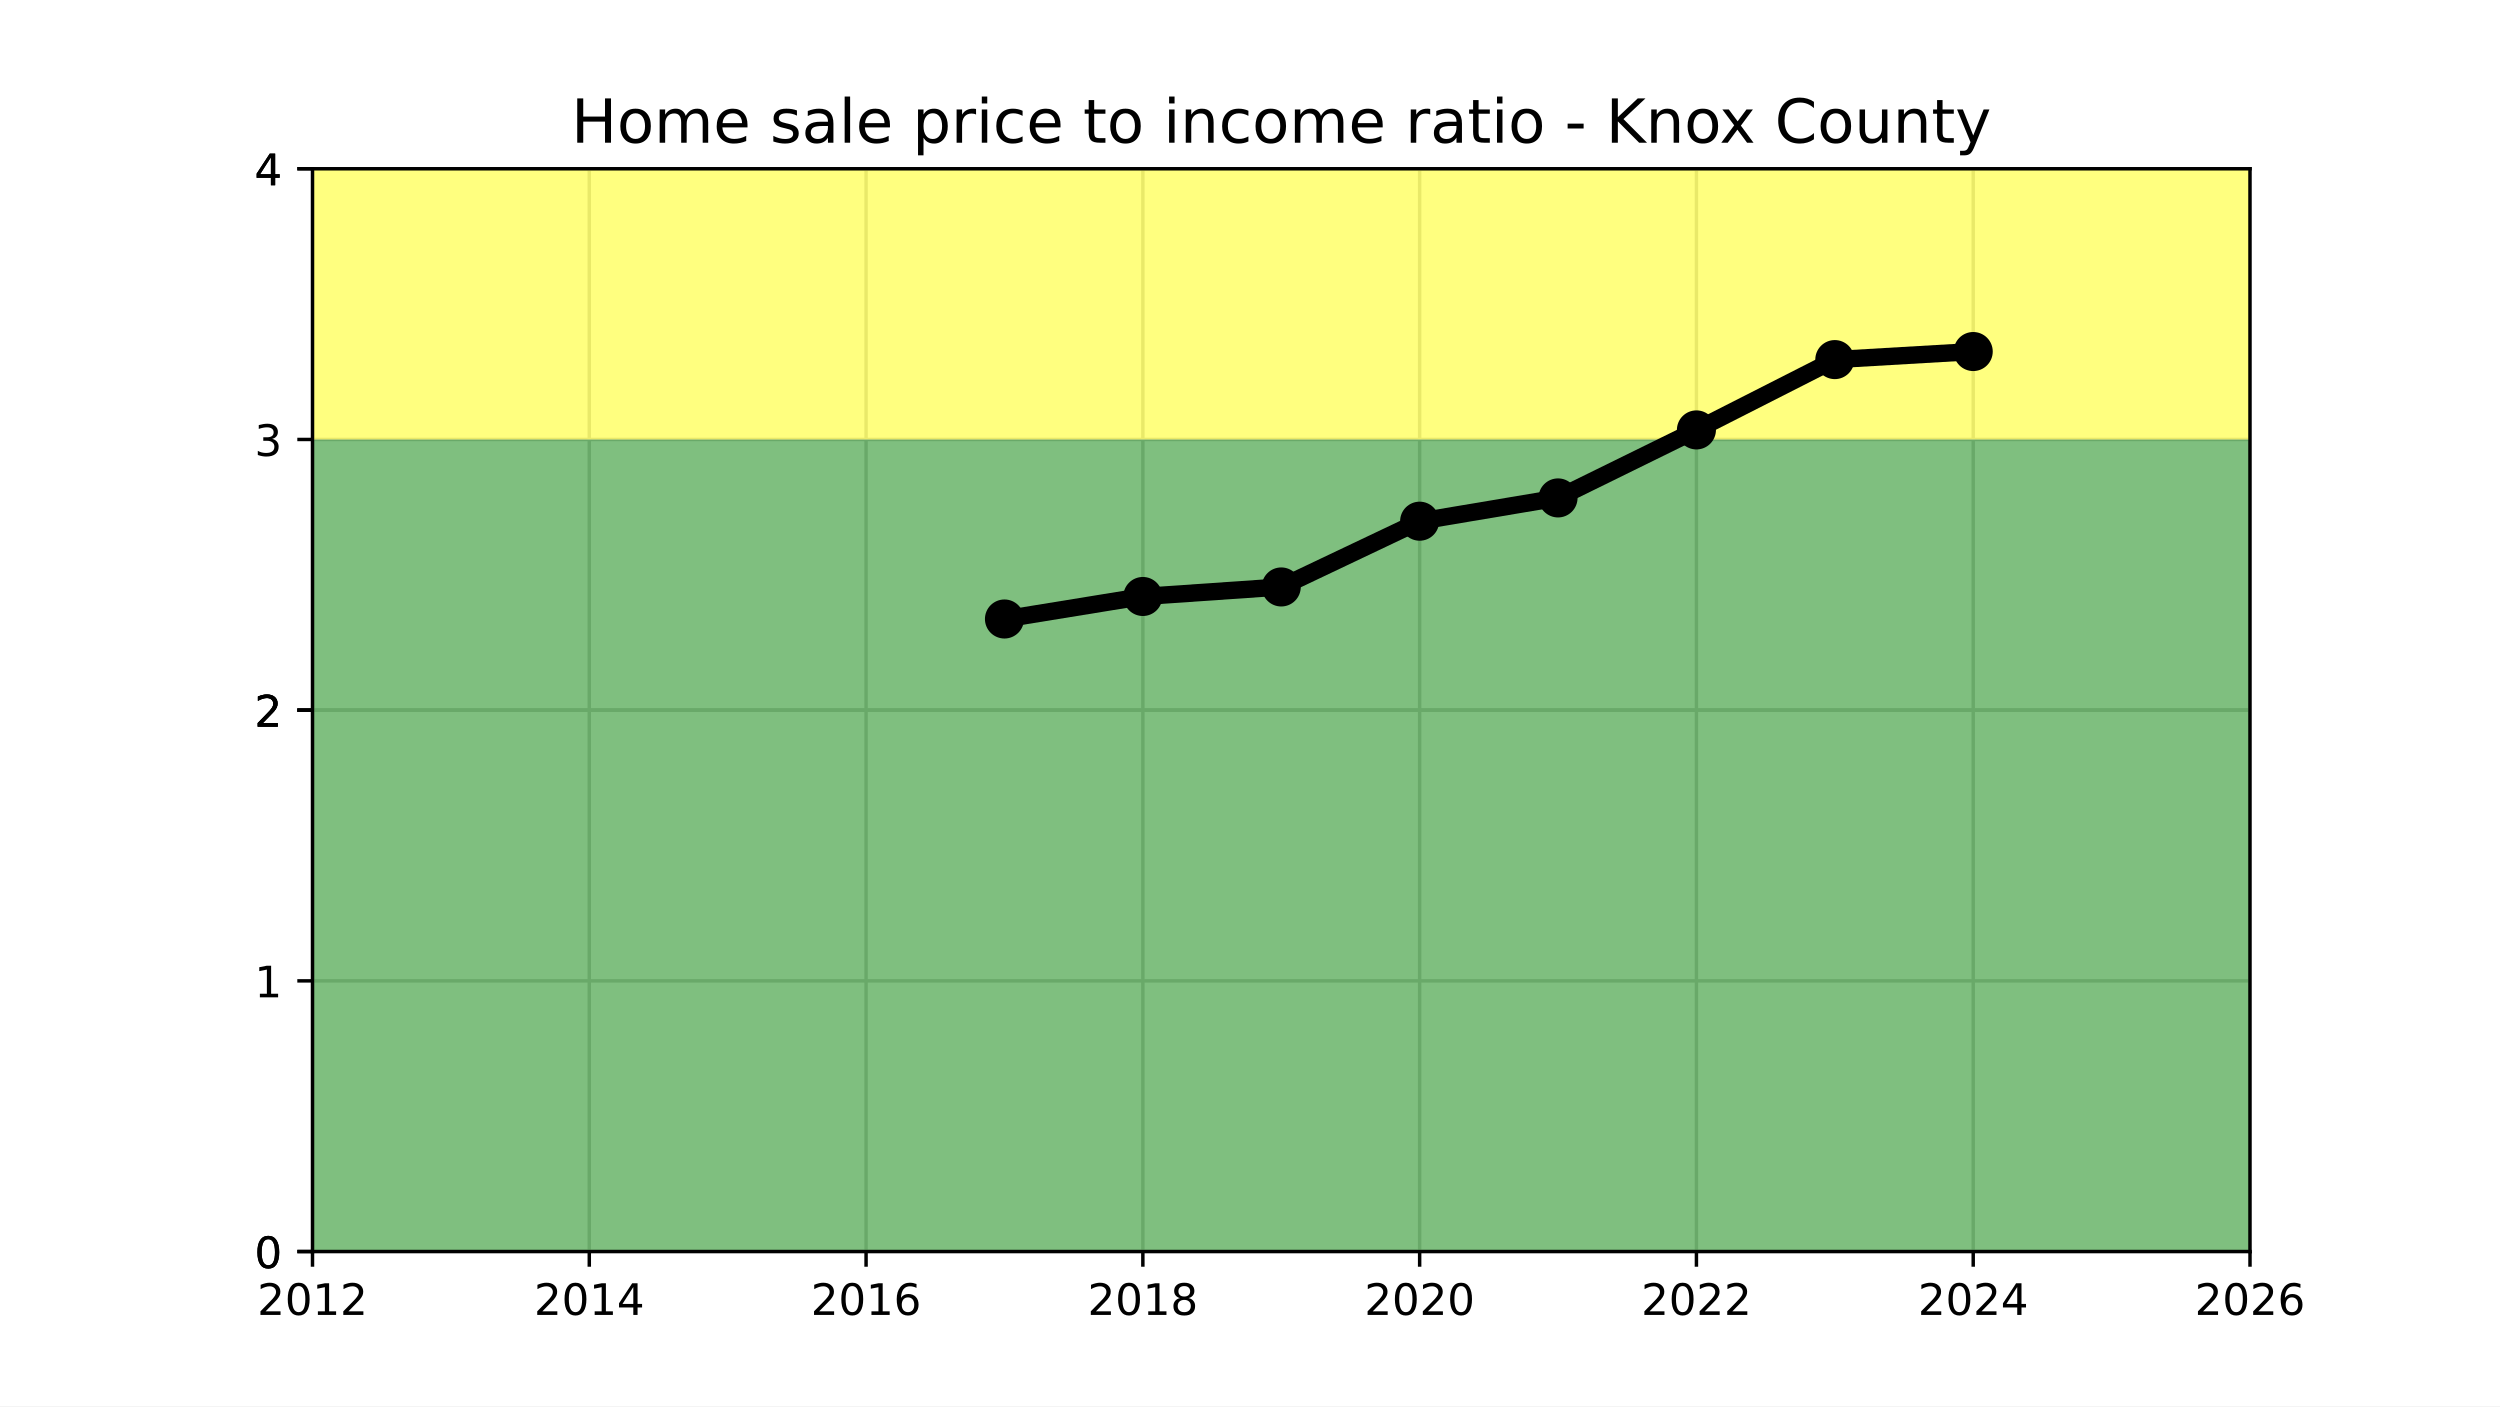
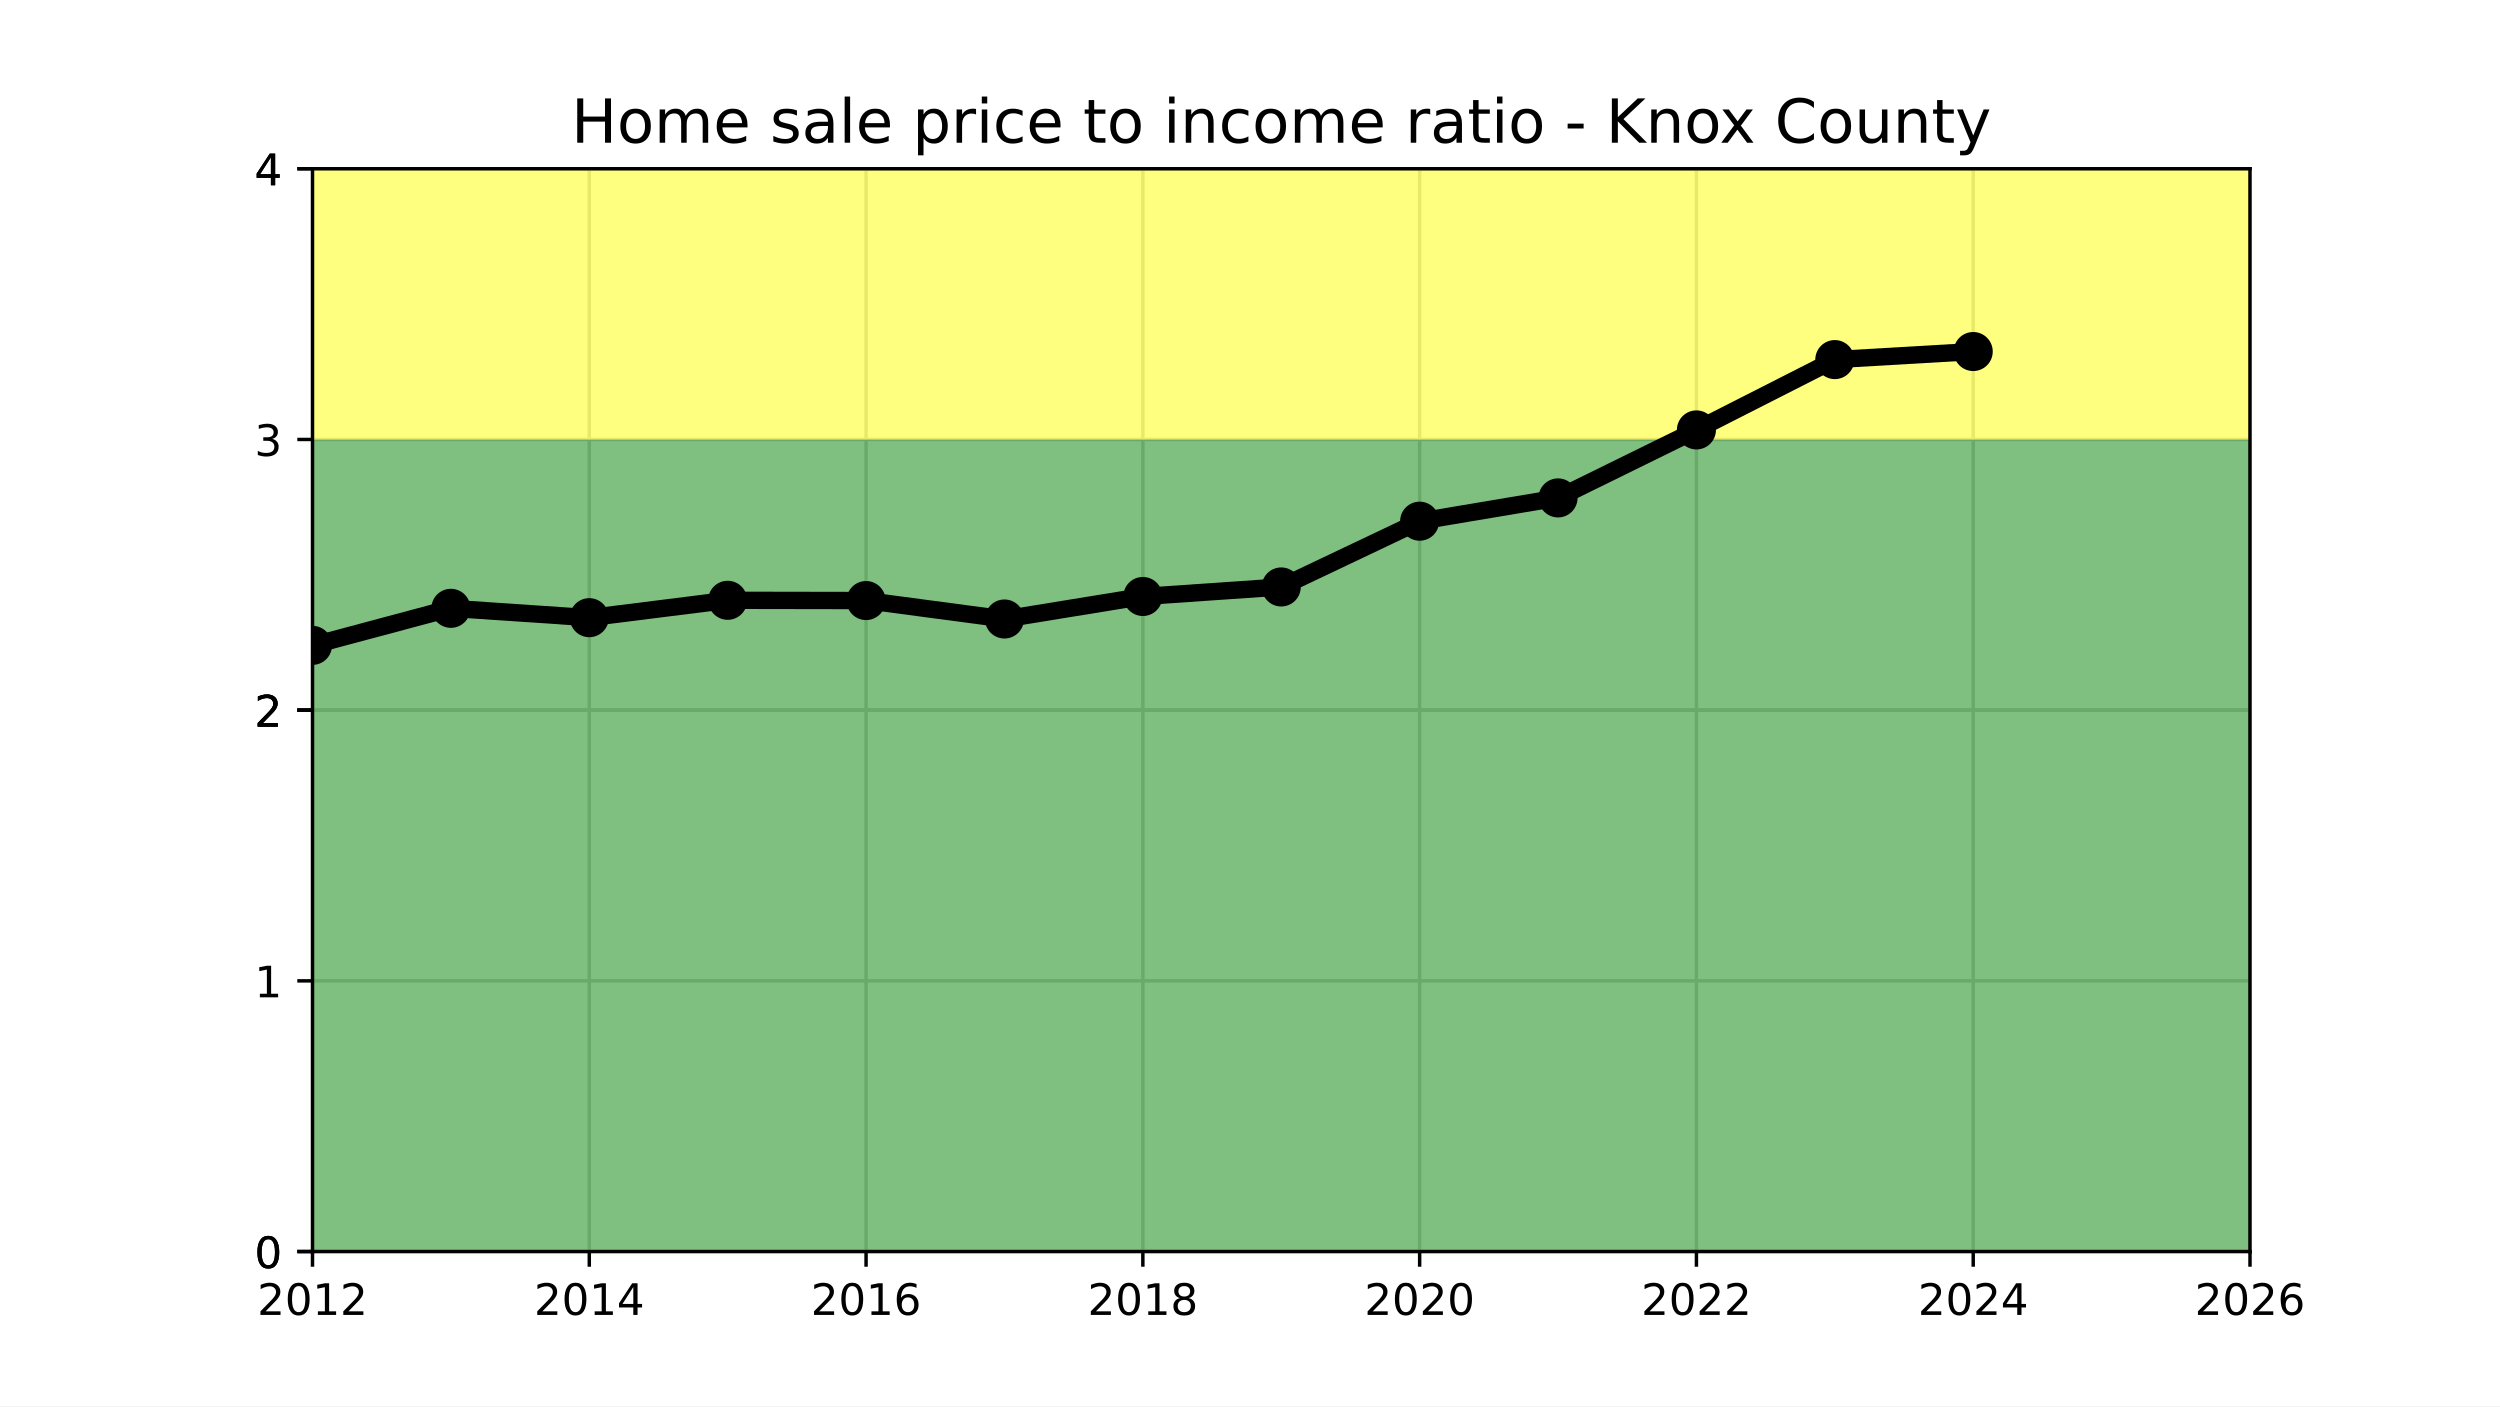
<svg xmlns="http://www.w3.org/2000/svg" xmlns:xlink="http://www.w3.org/1999/xlink" width="576pt" height="324pt" viewBox="0 0 576 324" version="1.1">
  <defs>
    <style type="text/css">*{stroke-linejoin: round; stroke-linecap: butt}</style>
  </defs>
  <g id="figure_1">
    <g id="patch_1">
      <path d="M 0 324  L 576 324  L 576 0  L 0 0  z " style="fill: #ffffff" />
    </g>
    <g id="axes_1">
      <g id="patch_2">
        <path d="M 72 288.36  L 518.4 288.36  L 518.4 38.88  L 72 38.88  z " style="fill: #ffffff" />
      </g>
      <g id="matplotlib.axis_1">
        <g id="xtick_1">
          <g id="line2d_1">
-             <path d="M 72 288.36  L 72 38.88  " clip-path="url(#p11f1d5243b)" style="fill: none; stroke: #d3d3d3; stroke-width: 0.8; stroke-linecap: square" />
+             <path d="M 72 288.36  L 72 38.88  " clip-path="url(#pc5b2c38dc4)" style="fill: none; stroke: #d3d3d3; stroke-width: 0.8; stroke-linecap: square" />
          </g>
          <g id="line2d_2">
            <defs>
-               <path id="mbac9c1d4fb" d="M 0 0  L 0 3.5  " style="stroke: #000000; stroke-width: 0.8" />
+               <path id="mcb579ea9e9" d="M 0 0  L 0 3.5  " style="stroke: #000000; stroke-width: 0.8" />
            </defs>
            <g>
-               <use xlink:href="#mbac9c1d4fb" x="72" y="288.36" style="stroke: #000000; stroke-width: 0.8" />
+               <use xlink:href="#mcb579ea9e9" x="72" y="288.36" style="stroke: #000000; stroke-width: 0.8" />
            </g>
          </g>
          <g id="text_1">
            <g transform="translate(59.275 302.9584) scale(0.1 -0.1)">
              <defs>
                <path id="DejaVuSans-32" d="M 1228 531  L 3431 531  L 3431 0  L 469 0  L 469 531  Q 828 903 1448 1529  Q 2069 2156 2228 2338  Q 2531 2678 2651 2914  Q 2772 3150 2772 3378  Q 2772 3750 2511 3984  Q 2250 4219 1831 4219  Q 1534 4219 1204 4116  Q 875 4013 500 3803  L 500 4441  Q 881 4594 1212 4672  Q 1544 4750 1819 4750  Q 2544 4750 2975 4387  Q 3406 4025 3406 3419  Q 3406 3131 3298 2873  Q 3191 2616 2906 2266  Q 2828 2175 2409 1742  Q 1991 1309 1228 531  z " transform="scale(0.015625)" />
                <path id="DejaVuSans-30" d="M 2034 4250  Q 1547 4250 1301 3770  Q 1056 3291 1056 2328  Q 1056 1369 1301 889  Q 1547 409 2034 409  Q 2525 409 2770 889  Q 3016 1369 3016 2328  Q 3016 3291 2770 3770  Q 2525 4250 2034 4250  z M 2034 4750  Q 2819 4750 3233 4129  Q 3647 3509 3647 2328  Q 3647 1150 3233 529  Q 2819 -91 2034 -91  Q 1250 -91 836 529  Q 422 1150 422 2328  Q 422 3509 836 4129  Q 1250 4750 2034 4750  z " transform="scale(0.015625)" />
                <path id="DejaVuSans-31" d="M 794 531  L 1825 531  L 1825 4091  L 703 3866  L 703 4441  L 1819 4666  L 2450 4666  L 2450 531  L 3481 531  L 3481 0  L 794 0  L 794 531  z " transform="scale(0.015625)" />
              </defs>
              <use xlink:href="#DejaVuSans-32" />
              <use xlink:href="#DejaVuSans-30" transform="translate(63.62305 0)" />
              <use xlink:href="#DejaVuSans-31" transform="translate(127.2461 0)" />
              <use xlink:href="#DejaVuSans-32" transform="translate(190.8691 0)" />
            </g>
          </g>
        </g>
        <g id="xtick_2">
          <g id="line2d_3">
-             <path d="M 135.771 288.36  L 135.771 38.88  " clip-path="url(#p11f1d5243b)" style="fill: none; stroke: #d3d3d3; stroke-width: 0.8; stroke-linecap: square" />
+             <path d="M 135.771 288.36  L 135.771 38.88  " clip-path="url(#pc5b2c38dc4)" style="fill: none; stroke: #d3d3d3; stroke-width: 0.8; stroke-linecap: square" />
          </g>
          <g id="line2d_4">
            <g>
-               <use xlink:href="#mbac9c1d4fb" x="135.771" y="288.36" style="stroke: #000000; stroke-width: 0.8" />
+               <use xlink:href="#mcb579ea9e9" x="135.771" y="288.36" style="stroke: #000000; stroke-width: 0.8" />
            </g>
          </g>
          <g id="text_2">
            <g transform="translate(123.0464 302.9584) scale(0.1 -0.1)">
              <defs>
                <path id="DejaVuSans-34" d="M 2419 4116  L 825 1625  L 2419 1625  L 2419 4116  z M 2253 4666  L 3047 4666  L 3047 1625  L 3713 1625  L 3713 1100  L 3047 1100  L 3047 0  L 2419 0  L 2419 1100  L 313 1100  L 313 1709  L 2253 4666  z " transform="scale(0.015625)" />
              </defs>
              <use xlink:href="#DejaVuSans-32" />
              <use xlink:href="#DejaVuSans-30" transform="translate(63.62305 0)" />
              <use xlink:href="#DejaVuSans-31" transform="translate(127.2461 0)" />
              <use xlink:href="#DejaVuSans-34" transform="translate(190.8691 0)" />
            </g>
          </g>
        </g>
        <g id="xtick_3">
          <g id="line2d_5">
-             <path d="M 199.543 288.36  L 199.543 38.88  " clip-path="url(#p11f1d5243b)" style="fill: none; stroke: #d3d3d3; stroke-width: 0.8; stroke-linecap: square" />
+             <path d="M 199.543 288.36  L 199.543 38.88  " clip-path="url(#pc5b2c38dc4)" style="fill: none; stroke: #d3d3d3; stroke-width: 0.8; stroke-linecap: square" />
          </g>
          <g id="line2d_6">
            <g>
-               <use xlink:href="#mbac9c1d4fb" x="199.543" y="288.36" style="stroke: #000000; stroke-width: 0.8" />
+               <use xlink:href="#mcb579ea9e9" x="199.543" y="288.36" style="stroke: #000000; stroke-width: 0.8" />
            </g>
          </g>
          <g id="text_3">
            <g transform="translate(186.8179 302.9584) scale(0.1 -0.1)">
              <defs>
                <path id="DejaVuSans-36" d="M 2113 2584  Q 1688 2584 1439 2293  Q 1191 2003 1191 1497  Q 1191 994 1439 701  Q 1688 409 2113 409  Q 2538 409 2786 701  Q 3034 994 3034 1497  Q 3034 2003 2786 2293  Q 2538 2584 2113 2584  z M 3366 4563  L 3366 3988  Q 3128 4100 2886 4159  Q 2644 4219 2406 4219  Q 1781 4219 1451 3797  Q 1122 3375 1075 2522  Q 1259 2794 1537 2939  Q 1816 3084 2150 3084  Q 2853 3084 3261 2657  Q 3669 2231 3669 1497  Q 3669 778 3244 343  Q 2819 -91 2113 -91  Q 1303 -91 875 529  Q 447 1150 447 2328  Q 447 3434 972 4092  Q 1497 4750 2381 4750  Q 2619 4750 2861 4703  Q 3103 4656 3366 4563  z " transform="scale(0.015625)" />
              </defs>
              <use xlink:href="#DejaVuSans-32" />
              <use xlink:href="#DejaVuSans-30" transform="translate(63.62305 0)" />
              <use xlink:href="#DejaVuSans-31" transform="translate(127.2461 0)" />
              <use xlink:href="#DejaVuSans-36" transform="translate(190.8691 0)" />
            </g>
          </g>
        </g>
        <g id="xtick_4">
          <g id="line2d_7">
-             <path d="M 263.314 288.36  L 263.314 38.88  " clip-path="url(#p11f1d5243b)" style="fill: none; stroke: #d3d3d3; stroke-width: 0.8; stroke-linecap: square" />
+             <path d="M 263.314 288.36  L 263.314 38.88  " clip-path="url(#pc5b2c38dc4)" style="fill: none; stroke: #d3d3d3; stroke-width: 0.8; stroke-linecap: square" />
          </g>
          <g id="line2d_8">
            <g>
-               <use xlink:href="#mbac9c1d4fb" x="263.314" y="288.36" style="stroke: #000000; stroke-width: 0.8" />
+               <use xlink:href="#mcb579ea9e9" x="263.314" y="288.36" style="stroke: #000000; stroke-width: 0.8" />
            </g>
          </g>
          <g id="text_4">
            <g transform="translate(250.5893 302.9584) scale(0.1 -0.1)">
              <defs>
                <path id="DejaVuSans-38" d="M 2034 2216  Q 1584 2216 1326 1975  Q 1069 1734 1069 1313  Q 1069 891 1326 650  Q 1584 409 2034 409  Q 2484 409 2743 651  Q 3003 894 3003 1313  Q 3003 1734 2745 1975  Q 2488 2216 2034 2216  z M 1403 2484  Q 997 2584 770 2862  Q 544 3141 544 3541  Q 544 4100 942 4425  Q 1341 4750 2034 4750  Q 2731 4750 3128 4425  Q 3525 4100 3525 3541  Q 3525 3141 3298 2862  Q 3072 2584 2669 2484  Q 3125 2378 3379 2068  Q 3634 1759 3634 1313  Q 3634 634 3220 271  Q 2806 -91 2034 -91  Q 1263 -91 848 271  Q 434 634 434 1313  Q 434 1759 690 2068  Q 947 2378 1403 2484  z M 1172 3481  Q 1172 3119 1398 2916  Q 1625 2713 2034 2713  Q 2441 2713 2670 2916  Q 2900 3119 2900 3481  Q 2900 3844 2670 4047  Q 2441 4250 2034 4250  Q 1625 4250 1398 4047  Q 1172 3844 1172 3481  z " transform="scale(0.015625)" />
              </defs>
              <use xlink:href="#DejaVuSans-32" />
              <use xlink:href="#DejaVuSans-30" transform="translate(63.62305 0)" />
              <use xlink:href="#DejaVuSans-31" transform="translate(127.2461 0)" />
              <use xlink:href="#DejaVuSans-38" transform="translate(190.8691 0)" />
            </g>
          </g>
        </g>
        <g id="xtick_5">
          <g id="line2d_9">
-             <path d="M 327.086 288.36  L 327.086 38.88  " clip-path="url(#p11f1d5243b)" style="fill: none; stroke: #d3d3d3; stroke-width: 0.8; stroke-linecap: square" />
+             <path d="M 327.086 288.36  L 327.086 38.88  " clip-path="url(#pc5b2c38dc4)" style="fill: none; stroke: #d3d3d3; stroke-width: 0.8; stroke-linecap: square" />
          </g>
          <g id="line2d_10">
            <g>
-               <use xlink:href="#mbac9c1d4fb" x="327.086" y="288.36" style="stroke: #000000; stroke-width: 0.8" />
+               <use xlink:href="#mcb579ea9e9" x="327.086" y="288.36" style="stroke: #000000; stroke-width: 0.8" />
            </g>
          </g>
          <g id="text_5">
            <g transform="translate(314.3607 302.9584) scale(0.1 -0.1)">
              <use xlink:href="#DejaVuSans-32" />
              <use xlink:href="#DejaVuSans-30" transform="translate(63.62305 0)" />
              <use xlink:href="#DejaVuSans-32" transform="translate(127.2461 0)" />
              <use xlink:href="#DejaVuSans-30" transform="translate(190.8691 0)" />
            </g>
          </g>
        </g>
        <g id="xtick_6">
          <g id="line2d_11">
-             <path d="M 390.857 288.36  L 390.857 38.88  " clip-path="url(#p11f1d5243b)" style="fill: none; stroke: #d3d3d3; stroke-width: 0.8; stroke-linecap: square" />
+             <path d="M 390.857 288.36  L 390.857 38.88  " clip-path="url(#pc5b2c38dc4)" style="fill: none; stroke: #d3d3d3; stroke-width: 0.8; stroke-linecap: square" />
          </g>
          <g id="line2d_12">
            <g>
-               <use xlink:href="#mbac9c1d4fb" x="390.857" y="288.36" style="stroke: #000000; stroke-width: 0.8" />
+               <use xlink:href="#mcb579ea9e9" x="390.857" y="288.36" style="stroke: #000000; stroke-width: 0.8" />
            </g>
          </g>
          <g id="text_6">
            <g transform="translate(378.1321 302.9584) scale(0.1 -0.1)">
              <use xlink:href="#DejaVuSans-32" />
              <use xlink:href="#DejaVuSans-30" transform="translate(63.62305 0)" />
              <use xlink:href="#DejaVuSans-32" transform="translate(127.2461 0)" />
              <use xlink:href="#DejaVuSans-32" transform="translate(190.8691 0)" />
            </g>
          </g>
        </g>
        <g id="xtick_7">
          <g id="line2d_13">
-             <path d="M 454.629 288.36  L 454.629 38.88  " clip-path="url(#p11f1d5243b)" style="fill: none; stroke: #d3d3d3; stroke-width: 0.8; stroke-linecap: square" />
+             <path d="M 454.629 288.36  L 454.629 38.88  " clip-path="url(#pc5b2c38dc4)" style="fill: none; stroke: #d3d3d3; stroke-width: 0.8; stroke-linecap: square" />
          </g>
          <g id="line2d_14">
            <g>
-               <use xlink:href="#mbac9c1d4fb" x="454.629" y="288.36" style="stroke: #000000; stroke-width: 0.8" />
+               <use xlink:href="#mcb579ea9e9" x="454.629" y="288.36" style="stroke: #000000; stroke-width: 0.8" />
            </g>
          </g>
          <g id="text_7">
            <g transform="translate(441.9036 302.9584) scale(0.1 -0.1)">
              <use xlink:href="#DejaVuSans-32" />
              <use xlink:href="#DejaVuSans-30" transform="translate(63.62305 0)" />
              <use xlink:href="#DejaVuSans-32" transform="translate(127.2461 0)" />
              <use xlink:href="#DejaVuSans-34" transform="translate(190.8691 0)" />
            </g>
          </g>
        </g>
        <g id="xtick_8">
          <g id="line2d_15">
-             <path d="M 518.4 288.36  L 518.4 38.88  " clip-path="url(#p11f1d5243b)" style="fill: none; stroke: #d3d3d3; stroke-width: 0.8; stroke-linecap: square" />
+             <path d="M 518.4 288.36  L 518.4 38.88  " clip-path="url(#pc5b2c38dc4)" style="fill: none; stroke: #d3d3d3; stroke-width: 0.8; stroke-linecap: square" />
          </g>
          <g id="line2d_16">
            <g>
-               <use xlink:href="#mbac9c1d4fb" x="518.4" y="288.36" style="stroke: #000000; stroke-width: 0.8" />
+               <use xlink:href="#mcb579ea9e9" x="518.4" y="288.36" style="stroke: #000000; stroke-width: 0.8" />
            </g>
          </g>
          <g id="text_8">
            <g transform="translate(505.675 302.9584) scale(0.1 -0.1)">
              <use xlink:href="#DejaVuSans-32" />
              <use xlink:href="#DejaVuSans-30" transform="translate(63.62305 0)" />
              <use xlink:href="#DejaVuSans-32" transform="translate(127.2461 0)" />
              <use xlink:href="#DejaVuSans-36" transform="translate(190.8691 0)" />
            </g>
          </g>
        </g>
      </g>
      <g id="matplotlib.axis_2">
        <g id="ytick_1">
          <g id="line2d_17">
-             <path d="M 72 288.36  L 518.4 288.36  " clip-path="url(#p11f1d5243b)" style="fill: none; stroke: #d3d3d3; stroke-width: 0.8; stroke-linecap: square" />
+             <path d="M 72 288.36  L 518.4 288.36  " clip-path="url(#pc5b2c38dc4)" style="fill: none; stroke: #d3d3d3; stroke-width: 0.8; stroke-linecap: square" />
          </g>
          <g id="line2d_18">
            <defs>
-               <path id="meb654090de" d="M 0 0  L -3.5 0  " style="stroke: #000000; stroke-width: 0.8" />
+               <path id="m284621d68b" d="M 0 0  L -3.5 0  " style="stroke: #000000; stroke-width: 0.8" />
            </defs>
            <g>
-               <use xlink:href="#meb654090de" x="72" y="288.36" style="stroke: #000000; stroke-width: 0.8" />
+               <use xlink:href="#m284621d68b" x="72" y="288.36" style="stroke: #000000; stroke-width: 0.8" />
            </g>
          </g>
          <g id="text_9">
            <g transform="translate(58.6375 292.1592) scale(0.1 -0.1)">
              <use xlink:href="#DejaVuSans-30" />
            </g>
          </g>
        </g>
        <g id="ytick_2">
          <g id="line2d_19">
-             <path d="M 72 288.36  L 518.4 288.36  " clip-path="url(#p11f1d5243b)" style="fill: none; stroke: #d3d3d3; stroke-width: 0.8; stroke-linecap: square" />
+             <path d="M 72 288.36  L 518.4 288.36  " clip-path="url(#pc5b2c38dc4)" style="fill: none; stroke: #d3d3d3; stroke-width: 0.8; stroke-linecap: square" />
          </g>
          <g id="line2d_20">
            <g>
-               <use xlink:href="#meb654090de" x="72" y="288.36" style="stroke: #000000; stroke-width: 0.8" />
+               <use xlink:href="#m284621d68b" x="72" y="288.36" style="stroke: #000000; stroke-width: 0.8" />
            </g>
          </g>
          <g id="text_10">
            <g transform="translate(58.6375 292.1592) scale(0.1 -0.1)">
              <use xlink:href="#DejaVuSans-30" />
            </g>
          </g>
        </g>
        <g id="ytick_3">
          <g id="line2d_21">
-             <path d="M 72 225.99  L 518.4 225.99  " clip-path="url(#p11f1d5243b)" style="fill: none; stroke: #d3d3d3; stroke-width: 0.8; stroke-linecap: square" />
+             <path d="M 72 225.99  L 518.4 225.99  " clip-path="url(#pc5b2c38dc4)" style="fill: none; stroke: #d3d3d3; stroke-width: 0.8; stroke-linecap: square" />
          </g>
          <g id="line2d_22">
            <g>
-               <use xlink:href="#meb654090de" x="72" y="225.99" style="stroke: #000000; stroke-width: 0.8" />
+               <use xlink:href="#m284621d68b" x="72" y="225.99" style="stroke: #000000; stroke-width: 0.8" />
            </g>
          </g>
          <g id="text_11">
            <g transform="translate(58.6375 229.7892) scale(0.1 -0.1)">
              <use xlink:href="#DejaVuSans-31" />
            </g>
          </g>
        </g>
        <g id="ytick_4">
          <g id="line2d_23">
-             <path d="M 72 163.62  L 518.4 163.62  " clip-path="url(#p11f1d5243b)" style="fill: none; stroke: #d3d3d3; stroke-width: 0.8; stroke-linecap: square" />
+             <path d="M 72 163.62  L 518.4 163.62  " clip-path="url(#pc5b2c38dc4)" style="fill: none; stroke: #d3d3d3; stroke-width: 0.8; stroke-linecap: square" />
          </g>
          <g id="line2d_24">
            <g>
-               <use xlink:href="#meb654090de" x="72" y="163.62" style="stroke: #000000; stroke-width: 0.8" />
+               <use xlink:href="#m284621d68b" x="72" y="163.62" style="stroke: #000000; stroke-width: 0.8" />
            </g>
          </g>
          <g id="text_12">
            <g transform="translate(58.6375 167.4192) scale(0.1 -0.1)">
              <use xlink:href="#DejaVuSans-32" />
            </g>
          </g>
        </g>
        <g id="ytick_5">
          <g id="line2d_25">
-             <path d="M 72 163.62  L 518.4 163.62  " clip-path="url(#p11f1d5243b)" style="fill: none; stroke: #d3d3d3; stroke-width: 0.8; stroke-linecap: square" />
+             <path d="M 72 163.62  L 518.4 163.62  " clip-path="url(#pc5b2c38dc4)" style="fill: none; stroke: #d3d3d3; stroke-width: 0.8; stroke-linecap: square" />
          </g>
          <g id="line2d_26">
            <g>
-               <use xlink:href="#meb654090de" x="72" y="163.62" style="stroke: #000000; stroke-width: 0.8" />
+               <use xlink:href="#m284621d68b" x="72" y="163.62" style="stroke: #000000; stroke-width: 0.8" />
            </g>
          </g>
          <g id="text_13">
            <g transform="translate(58.6375 167.4192) scale(0.1 -0.1)">
              <use xlink:href="#DejaVuSans-32" />
            </g>
          </g>
        </g>
        <g id="ytick_6">
          <g id="line2d_27">
-             <path d="M 72 163.62  L 518.4 163.62  " clip-path="url(#p11f1d5243b)" style="fill: none; stroke: #d3d3d3; stroke-width: 0.8; stroke-linecap: square" />
+             <path d="M 72 163.62  L 518.4 163.62  " clip-path="url(#pc5b2c38dc4)" style="fill: none; stroke: #d3d3d3; stroke-width: 0.8; stroke-linecap: square" />
          </g>
          <g id="line2d_28">
            <g>
-               <use xlink:href="#meb654090de" x="72" y="163.62" style="stroke: #000000; stroke-width: 0.8" />
+               <use xlink:href="#m284621d68b" x="72" y="163.62" style="stroke: #000000; stroke-width: 0.8" />
            </g>
          </g>
          <g id="text_14">
            <g transform="translate(58.6375 167.4192) scale(0.1 -0.1)">
              <use xlink:href="#DejaVuSans-32" />
            </g>
          </g>
        </g>
        <g id="ytick_7">
          <g id="line2d_29">
-             <path d="M 72 101.25  L 518.4 101.25  " clip-path="url(#p11f1d5243b)" style="fill: none; stroke: #d3d3d3; stroke-width: 0.8; stroke-linecap: square" />
+             <path d="M 72 101.25  L 518.4 101.25  " clip-path="url(#pc5b2c38dc4)" style="fill: none; stroke: #d3d3d3; stroke-width: 0.8; stroke-linecap: square" />
          </g>
          <g id="line2d_30">
            <g>
-               <use xlink:href="#meb654090de" x="72" y="101.25" style="stroke: #000000; stroke-width: 0.8" />
+               <use xlink:href="#m284621d68b" x="72" y="101.25" style="stroke: #000000; stroke-width: 0.8" />
            </g>
          </g>
          <g id="text_15">
            <g transform="translate(58.6375 105.0492) scale(0.1 -0.1)">
              <defs>
                <path id="DejaVuSans-33" d="M 2597 2516  Q 3050 2419 3304 2112  Q 3559 1806 3559 1356  Q 3559 666 3084 287  Q 2609 -91 1734 -91  Q 1441 -91 1130 -33  Q 819 25 488 141  L 488 750  Q 750 597 1062 519  Q 1375 441 1716 441  Q 2309 441 2620 675  Q 2931 909 2931 1356  Q 2931 1769 2642 2001  Q 2353 2234 1838 2234  L 1294 2234  L 1294 2753  L 1863 2753  Q 2328 2753 2575 2939  Q 2822 3125 2822 3475  Q 2822 3834 2567 4026  Q 2313 4219 1838 4219  Q 1578 4219 1281 4162  Q 984 4106 628 3988  L 628 4550  Q 988 4650 1302 4700  Q 1616 4750 1894 4750  Q 2613 4750 3031 4423  Q 3450 4097 3450 3541  Q 3450 3153 3228 2886  Q 3006 2619 2597 2516  z " transform="scale(0.015625)" />
              </defs>
              <use xlink:href="#DejaVuSans-33" />
            </g>
          </g>
        </g>
        <g id="ytick_8">
          <g id="line2d_31">
-             <path d="M 72 38.88  L 518.4 38.88  " clip-path="url(#p11f1d5243b)" style="fill: none; stroke: #d3d3d3; stroke-width: 0.8; stroke-linecap: square" />
+             <path d="M 72 38.88  L 518.4 38.88  " clip-path="url(#pc5b2c38dc4)" style="fill: none; stroke: #d3d3d3; stroke-width: 0.8; stroke-linecap: square" />
          </g>
          <g id="line2d_32">
            <g>
-               <use xlink:href="#meb654090de" x="72" y="38.88" style="stroke: #000000; stroke-width: 0.8" />
+               <use xlink:href="#m284621d68b" x="72" y="38.88" style="stroke: #000000; stroke-width: 0.8" />
            </g>
          </g>
          <g id="text_16">
            <g transform="translate(58.6375 42.67922) scale(0.1 -0.1)">
              <use xlink:href="#DejaVuSans-34" />
            </g>
          </g>
        </g>
        <g id="ytick_9">
          <g id="line2d_33">
-             <path d="M 72 38.88  L 518.4 38.88  " clip-path="url(#p11f1d5243b)" style="fill: none; stroke: #d3d3d3; stroke-width: 0.8; stroke-linecap: square" />
+             <path d="M 72 38.88  L 518.4 38.88  " clip-path="url(#pc5b2c38dc4)" style="fill: none; stroke: #d3d3d3; stroke-width: 0.8; stroke-linecap: square" />
          </g>
          <g id="line2d_34">
            <g>
-               <use xlink:href="#meb654090de" x="72" y="38.88" style="stroke: #000000; stroke-width: 0.8" />
+               <use xlink:href="#m284621d68b" x="72" y="38.88" style="stroke: #000000; stroke-width: 0.8" />
            </g>
          </g>
          <g id="text_17">
            <g transform="translate(58.6375 42.67922) scale(0.1 -0.1)">
              <use xlink:href="#DejaVuSans-34" />
            </g>
          </g>
        </g>
      </g>
      <g id="FillBetweenPolyCollection_1">
-         <path d="M 72 101.25  L 72 288.36  L 103.886 288.36  L 135.771 288.36  L 167.657 288.36  L 199.543 288.36  L 231.429 288.36  L 263.314 288.36  L 295.2 288.36  L 327.086 288.36  L 358.971 288.36  L 390.857 288.36  L 422.743 288.36  L 454.629 288.36  L 486.514 288.36  L 518.4 288.36  L 518.4 101.25  L 518.4 101.25  L 486.514 101.25  L 454.629 101.25  L 422.743 101.25  L 390.857 101.25  L 358.971 101.25  L 327.086 101.25  L 295.2 101.25  L 263.314 101.25  L 231.429 101.25  L 199.543 101.25  L 167.657 101.25  L 135.771 101.25  L 103.886 101.25  L 72 101.25  z " clip-path="url(#p11f1d5243b)" style="fill: #008000; fill-opacity: 0.5" />
+         <path d="M 72 101.25  L 72 288.36  L 103.886 288.36  L 135.771 288.36  L 167.657 288.36  L 199.543 288.36  L 231.429 288.36  L 263.314 288.36  L 295.2 288.36  L 327.086 288.36  L 358.971 288.36  L 390.857 288.36  L 422.743 288.36  L 454.629 288.36  L 486.514 288.36  L 518.4 288.36  L 518.4 101.25  L 518.4 101.25  L 486.514 101.25  L 454.629 101.25  L 422.743 101.25  L 390.857 101.25  L 358.971 101.25  L 327.086 101.25  L 295.2 101.25  L 263.314 101.25  L 231.429 101.25  L 199.543 101.25  L 167.657 101.25  L 135.771 101.25  L 103.886 101.25  L 72 101.25  z " clip-path="url(#pc5b2c38dc4)" style="fill: #008000; fill-opacity: 0.5" />
      </g>
      <g id="FillBetweenPolyCollection_2">
-         <path d="M 72 38.88  L 72 101.25  L 103.886 101.25  L 135.771 101.25  L 167.657 101.25  L 199.543 101.25  L 231.429 101.25  L 263.314 101.25  L 295.2 101.25  L 327.086 101.25  L 358.971 101.25  L 390.857 101.25  L 422.743 101.25  L 454.629 101.25  L 486.514 101.25  L 518.4 101.25  L 518.4 38.88  L 518.4 38.88  L 486.514 38.88  L 454.629 38.88  L 422.743 38.88  L 390.857 38.88  L 358.971 38.88  L 327.086 38.88  L 295.2 38.88  L 263.314 38.88  L 231.429 38.88  L 199.543 38.88  L 167.657 38.88  L 135.771 38.88  L 103.886 38.88  L 72 38.88  z " clip-path="url(#p11f1d5243b)" style="fill: #ffff00; fill-opacity: 0.5" />
+         <path d="M 72 38.88  L 72 101.25  L 103.886 101.25  L 135.771 101.25  L 167.657 101.25  L 199.543 101.25  L 231.429 101.25  L 263.314 101.25  L 295.2 101.25  L 327.086 101.25  L 358.971 101.25  L 390.857 101.25  L 422.743 101.25  L 454.629 101.25  L 486.514 101.25  L 518.4 101.25  L 518.4 38.88  L 518.4 38.88  L 486.514 38.88  L 454.629 38.88  L 422.743 38.88  L 390.857 38.88  L 358.971 38.88  L 327.086 38.88  L 295.2 38.88  L 263.314 38.88  L 231.429 38.88  L 199.543 38.88  L 167.657 38.88  L 135.771 38.88  L 103.886 38.88  L 72 38.88  z " clip-path="url(#pc5b2c38dc4)" style="fill: #ffff00; fill-opacity: 0.5" />
      </g>
      <g id="line2d_35">
-         <path d="M 231.429 142.617  L 263.314 137.43  L 295.2 135.235  L 327.086 120.083  L 358.971 114.722  L 390.857 99.053  L 422.743 82.851  L 454.629 80.994  " clip-path="url(#p11f1d5243b)" style="fill: none; stroke: #000000; stroke-width: 4; stroke-linecap: square" />
+         <path d="M 72 148.693  L 103.886 140.159  L 135.771 142.313  L 167.657 138.308  L 199.543 138.367  L 231.429 142.617  L 263.314 137.43  L 295.2 135.235  L 327.086 120.083  L 358.971 114.722  L 390.857 99.053  L 422.743 82.851  L 454.629 80.994  " clip-path="url(#pc5b2c38dc4)" style="fill: none; stroke: #000000; stroke-width: 4; stroke-linecap: square" />
        <defs>
-           <path id="m5c6b9b70a2" d="M 0 4  C 1.061 4 2.078 3.579 2.828 2.828  C 3.579 2.078 4 1.061 4 0  C 4 -1.061 3.579 -2.078 2.828 -2.828  C 2.078 -3.579 1.061 -4 0 -4  C -1.061 -4 -2.078 -3.579 -2.828 -2.828  C -3.579 -2.078 -4 -1.061 -4 0  C -4 1.061 -3.579 2.078 -2.828 2.828  C -2.078 3.579 -1.061 4 0 4  z " style="stroke: #000000" />
+           <path id="m8084852e85" d="M 0 4  C 1.061 4 2.078 3.579 2.828 2.828  C 3.579 2.078 4 1.061 4 0  C 4 -1.061 3.579 -2.078 2.828 -2.828  C 2.078 -3.579 1.061 -4 0 -4  C -1.061 -4 -2.078 -3.579 -2.828 -2.828  C -3.579 -2.078 -4 -1.061 -4 0  C -4 1.061 -3.579 2.078 -2.828 2.828  C -2.078 3.579 -1.061 4 0 4  z " style="stroke: #000000" />
        </defs>
-         <g clip-path="url(#p11f1d5243b)">
-           <use xlink:href="#m5c6b9b70a2" x="231.429" y="142.617" style="stroke: #000000" />
-           <use xlink:href="#m5c6b9b70a2" x="263.314" y="137.43" style="stroke: #000000" />
-           <use xlink:href="#m5c6b9b70a2" x="295.2" y="135.235" style="stroke: #000000" />
-           <use xlink:href="#m5c6b9b70a2" x="327.086" y="120.083" style="stroke: #000000" />
-           <use xlink:href="#m5c6b9b70a2" x="358.971" y="114.722" style="stroke: #000000" />
-           <use xlink:href="#m5c6b9b70a2" x="390.857" y="99.053" style="stroke: #000000" />
-           <use xlink:href="#m5c6b9b70a2" x="422.743" y="82.851" style="stroke: #000000" />
-           <use xlink:href="#m5c6b9b70a2" x="454.629" y="80.994" style="stroke: #000000" />
+         <g clip-path="url(#pc5b2c38dc4)">
+           <use xlink:href="#m8084852e85" x="72" y="148.693" style="stroke: #000000" />
+           <use xlink:href="#m8084852e85" x="103.886" y="140.159" style="stroke: #000000" />
+           <use xlink:href="#m8084852e85" x="135.771" y="142.313" style="stroke: #000000" />
+           <use xlink:href="#m8084852e85" x="167.657" y="138.308" style="stroke: #000000" />
+           <use xlink:href="#m8084852e85" x="199.543" y="138.367" style="stroke: #000000" />
+           <use xlink:href="#m8084852e85" x="231.429" y="142.617" style="stroke: #000000" />
+           <use xlink:href="#m8084852e85" x="263.314" y="137.43" style="stroke: #000000" />
+           <use xlink:href="#m8084852e85" x="295.2" y="135.235" style="stroke: #000000" />
+           <use xlink:href="#m8084852e85" x="327.086" y="120.083" style="stroke: #000000" />
+           <use xlink:href="#m8084852e85" x="358.971" y="114.722" style="stroke: #000000" />
+           <use xlink:href="#m8084852e85" x="390.857" y="99.053" style="stroke: #000000" />
+           <use xlink:href="#m8084852e85" x="422.743" y="82.851" style="stroke: #000000" />
+           <use xlink:href="#m8084852e85" x="454.629" y="80.994" style="stroke: #000000" />
        </g>
      </g>
      <g id="patch_3">
        <path d="M 72 288.36  L 72 38.88  " style="fill: none; stroke: #000000; stroke-width: 0.8; stroke-linejoin: miter; stroke-linecap: square" />
      </g>
      <g id="patch_4">
        <path d="M 518.4 288.36  L 518.4 38.88  " style="fill: none; stroke: #000000; stroke-width: 0.8; stroke-linejoin: miter; stroke-linecap: square" />
      </g>
      <g id="patch_5">
        <path d="M 72 288.36  L 518.4 288.36  " style="fill: none; stroke: #000000; stroke-width: 0.8; stroke-linejoin: miter; stroke-linecap: square" />
      </g>
      <g id="patch_6">
        <path d="M 72 38.88  L 518.4 38.88  " style="fill: none; stroke: #000000; stroke-width: 0.8; stroke-linejoin: miter; stroke-linecap: square" />
      </g>
      <g id="text_18">
        <g transform="translate(131.6231 32.88) scale(0.14 -0.14)">
          <defs>
            <path id="DejaVuSans-48" d="M 628 4666  L 1259 4666  L 1259 2753  L 3553 2753  L 3553 4666  L 4184 4666  L 4184 0  L 3553 0  L 3553 2222  L 1259 2222  L 1259 0  L 628 0  L 628 4666  z " transform="scale(0.015625)" />
            <path id="DejaVuSans-6f" d="M 1959 3097  Q 1497 3097 1228 2736  Q 959 2375 959 1747  Q 959 1119 1226 758  Q 1494 397 1959 397  Q 2419 397 2687 759  Q 2956 1122 2956 1747  Q 2956 2369 2687 2733  Q 2419 3097 1959 3097  z M 1959 3584  Q 2709 3584 3137 3096  Q 3566 2609 3566 1747  Q 3566 888 3137 398  Q 2709 -91 1959 -91  Q 1206 -91 779 398  Q 353 888 353 1747  Q 353 2609 779 3096  Q 1206 3584 1959 3584  z " transform="scale(0.015625)" />
            <path id="DejaVuSans-6d" d="M 3328 2828  Q 3544 3216 3844 3400  Q 4144 3584 4550 3584  Q 5097 3584 5394 3201  Q 5691 2819 5691 2113  L 5691 0  L 5113 0  L 5113 2094  Q 5113 2597 4934 2840  Q 4756 3084 4391 3084  Q 3944 3084 3684 2787  Q 3425 2491 3425 1978  L 3425 0  L 2847 0  L 2847 2094  Q 2847 2600 2669 2842  Q 2491 3084 2119 3084  Q 1678 3084 1418 2786  Q 1159 2488 1159 1978  L 1159 0  L 581 0  L 581 3500  L 1159 3500  L 1159 2956  Q 1356 3278 1631 3431  Q 1906 3584 2284 3584  Q 2666 3584 2933 3390  Q 3200 3197 3328 2828  z " transform="scale(0.015625)" />
            <path id="DejaVuSans-65" d="M 3597 1894  L 3597 1613  L 953 1613  Q 991 1019 1311 708  Q 1631 397 2203 397  Q 2534 397 2845 478  Q 3156 559 3463 722  L 3463 178  Q 3153 47 2828 -22  Q 2503 -91 2169 -91  Q 1331 -91 842 396  Q 353 884 353 1716  Q 353 2575 817 3079  Q 1281 3584 2069 3584  Q 2775 3584 3186 3129  Q 3597 2675 3597 1894  z M 3022 2063  Q 3016 2534 2758 2815  Q 2500 3097 2075 3097  Q 1594 3097 1305 2825  Q 1016 2553 972 2059  L 3022 2063  z " transform="scale(0.015625)" />
            <path id="DejaVuSans-20" transform="scale(0.015625)" />
            <path id="DejaVuSans-73" d="M 2834 3397  L 2834 2853  Q 2591 2978 2328 3040  Q 2066 3103 1784 3103  Q 1356 3103 1142 2972  Q 928 2841 928 2578  Q 928 2378 1081 2264  Q 1234 2150 1697 2047  L 1894 2003  Q 2506 1872 2764 1633  Q 3022 1394 3022 966  Q 3022 478 2636 193  Q 2250 -91 1575 -91  Q 1294 -91 989 -36  Q 684 19 347 128  L 347 722  Q 666 556 975 473  Q 1284 391 1588 391  Q 1994 391 2212 530  Q 2431 669 2431 922  Q 2431 1156 2273 1281  Q 2116 1406 1581 1522  L 1381 1569  Q 847 1681 609 1914  Q 372 2147 372 2553  Q 372 3047 722 3315  Q 1072 3584 1716 3584  Q 2034 3584 2315 3537  Q 2597 3491 2834 3397  z " transform="scale(0.015625)" />
            <path id="DejaVuSans-61" d="M 2194 1759  Q 1497 1759 1228 1600  Q 959 1441 959 1056  Q 959 750 1161 570  Q 1363 391 1709 391  Q 2188 391 2477 730  Q 2766 1069 2766 1631  L 2766 1759  L 2194 1759  z M 3341 1997  L 3341 0  L 2766 0  L 2766 531  Q 2569 213 2275 61  Q 1981 -91 1556 -91  Q 1019 -91 701 211  Q 384 513 384 1019  Q 384 1609 779 1909  Q 1175 2209 1959 2209  L 2766 2209  L 2766 2266  Q 2766 2663 2505 2880  Q 2244 3097 1772 3097  Q 1472 3097 1187 3025  Q 903 2953 641 2809  L 641 3341  Q 956 3463 1253 3523  Q 1550 3584 1831 3584  Q 2591 3584 2966 3190  Q 3341 2797 3341 1997  z " transform="scale(0.015625)" />
            <path id="DejaVuSans-6c" d="M 603 4863  L 1178 4863  L 1178 0  L 603 0  L 603 4863  z " transform="scale(0.015625)" />
            <path id="DejaVuSans-70" d="M 1159 525  L 1159 -1331  L 581 -1331  L 581 3500  L 1159 3500  L 1159 2969  Q 1341 3281 1617 3432  Q 1894 3584 2278 3584  Q 2916 3584 3314 3078  Q 3713 2572 3713 1747  Q 3713 922 3314 415  Q 2916 -91 2278 -91  Q 1894 -91 1617 61  Q 1341 213 1159 525  z M 3116 1747  Q 3116 2381 2855 2742  Q 2594 3103 2138 3103  Q 1681 3103 1420 2742  Q 1159 2381 1159 1747  Q 1159 1113 1420 752  Q 1681 391 2138 391  Q 2594 391 2855 752  Q 3116 1113 3116 1747  z " transform="scale(0.015625)" />
            <path id="DejaVuSans-72" d="M 2631 2963  Q 2534 3019 2420 3045  Q 2306 3072 2169 3072  Q 1681 3072 1420 2755  Q 1159 2438 1159 1844  L 1159 0  L 581 0  L 581 3500  L 1159 3500  L 1159 2956  Q 1341 3275 1631 3429  Q 1922 3584 2338 3584  Q 2397 3584 2469 3576  Q 2541 3569 2628 3553  L 2631 2963  z " transform="scale(0.015625)" />
            <path id="DejaVuSans-69" d="M 603 3500  L 1178 3500  L 1178 0  L 603 0  L 603 3500  z M 603 4863  L 1178 4863  L 1178 4134  L 603 4134  L 603 4863  z " transform="scale(0.015625)" />
            <path id="DejaVuSans-63" d="M 3122 3366  L 3122 2828  Q 2878 2963 2633 3030  Q 2388 3097 2138 3097  Q 1578 3097 1268 2742  Q 959 2388 959 1747  Q 959 1106 1268 751  Q 1578 397 2138 397  Q 2388 397 2633 464  Q 2878 531 3122 666  L 3122 134  Q 2881 22 2623 -34  Q 2366 -91 2075 -91  Q 1284 -91 818 406  Q 353 903 353 1747  Q 353 2603 823 3093  Q 1294 3584 2113 3584  Q 2378 3584 2631 3529  Q 2884 3475 3122 3366  z " transform="scale(0.015625)" />
            <path id="DejaVuSans-74" d="M 1172 4494  L 1172 3500  L 2356 3500  L 2356 3053  L 1172 3053  L 1172 1153  Q 1172 725 1289 603  Q 1406 481 1766 481  L 2356 481  L 2356 0  L 1766 0  Q 1100 0 847 248  Q 594 497 594 1153  L 594 3053  L 172 3053  L 172 3500  L 594 3500  L 594 4494  L 1172 4494  z " transform="scale(0.015625)" />
            <path id="DejaVuSans-6e" d="M 3513 2113  L 3513 0  L 2938 0  L 2938 2094  Q 2938 2591 2744 2837  Q 2550 3084 2163 3084  Q 1697 3084 1428 2787  Q 1159 2491 1159 1978  L 1159 0  L 581 0  L 581 3500  L 1159 3500  L 1159 2956  Q 1366 3272 1645 3428  Q 1925 3584 2291 3584  Q 2894 3584 3203 3211  Q 3513 2838 3513 2113  z " transform="scale(0.015625)" />
            <path id="DejaVuSans-2d" d="M 313 2009  L 1997 2009  L 1997 1497  L 313 1497  L 313 2009  z " transform="scale(0.015625)" />
            <path id="DejaVuSans-4b" d="M 628 4666  L 1259 4666  L 1259 2694  L 3353 4666  L 4166 4666  L 1850 2491  L 4331 0  L 3500 0  L 1259 2247  L 1259 0  L 628 0  L 628 4666  z " transform="scale(0.015625)" />
            <path id="DejaVuSans-78" d="M 3513 3500  L 2247 1797  L 3578 0  L 2900 0  L 1881 1375  L 863 0  L 184 0  L 1544 1831  L 300 3500  L 978 3500  L 1906 2253  L 2834 3500  L 3513 3500  z " transform="scale(0.015625)" />
            <path id="DejaVuSans-43" d="M 4122 4306  L 4122 3641  Q 3803 3938 3442 4084  Q 3081 4231 2675 4231  Q 1875 4231 1450 3742  Q 1025 3253 1025 2328  Q 1025 1406 1450 917  Q 1875 428 2675 428  Q 3081 428 3442 575  Q 3803 722 4122 1019  L 4122 359  Q 3791 134 3420 21  Q 3050 -91 2638 -91  Q 1578 -91 968 557  Q 359 1206 359 2328  Q 359 3453 968 4101  Q 1578 4750 2638 4750  Q 3056 4750 3426 4639  Q 3797 4528 4122 4306  z " transform="scale(0.015625)" />
            <path id="DejaVuSans-75" d="M 544 1381  L 544 3500  L 1119 3500  L 1119 1403  Q 1119 906 1312 657  Q 1506 409 1894 409  Q 2359 409 2629 706  Q 2900 1003 2900 1516  L 2900 3500  L 3475 3500  L 3475 0  L 2900 0  L 2900 538  Q 2691 219 2414 64  Q 2138 -91 1772 -91  Q 1169 -91 856 284  Q 544 659 544 1381  z M 1991 3584  L 1991 3584  z " transform="scale(0.015625)" />
            <path id="DejaVuSans-79" d="M 2059 -325  Q 1816 -950 1584 -1140  Q 1353 -1331 966 -1331  L 506 -1331  L 506 -850  L 844 -850  Q 1081 -850 1212 -737  Q 1344 -625 1503 -206  L 1606 56  L 191 3500  L 800 3500  L 1894 763  L 2988 3500  L 3597 3500  L 2059 -325  z " transform="scale(0.015625)" />
          </defs>
          <use xlink:href="#DejaVuSans-48" />
          <use xlink:href="#DejaVuSans-6f" transform="translate(75.19531 0)" />
          <use xlink:href="#DejaVuSans-6d" transform="translate(136.377 0)" />
          <use xlink:href="#DejaVuSans-65" transform="translate(233.7891 0)" />
          <use xlink:href="#DejaVuSans-20" transform="translate(295.3125 0)" />
          <use xlink:href="#DejaVuSans-73" transform="translate(327.0996 0)" />
          <use xlink:href="#DejaVuSans-61" transform="translate(379.1992 0)" />
          <use xlink:href="#DejaVuSans-6c" transform="translate(440.4785 0)" />
          <use xlink:href="#DejaVuSans-65" transform="translate(468.2617 0)" />
          <use xlink:href="#DejaVuSans-20" transform="translate(529.7852 0)" />
          <use xlink:href="#DejaVuSans-70" transform="translate(561.5723 0)" />
          <use xlink:href="#DejaVuSans-72" transform="translate(625.0488 0)" />
          <use xlink:href="#DejaVuSans-69" transform="translate(666.1621 0)" />
          <use xlink:href="#DejaVuSans-63" transform="translate(693.9453 0)" />
          <use xlink:href="#DejaVuSans-65" transform="translate(748.9258 0)" />
          <use xlink:href="#DejaVuSans-20" transform="translate(810.4492 0)" />
          <use xlink:href="#DejaVuSans-74" transform="translate(842.2363 0)" />
          <use xlink:href="#DejaVuSans-6f" transform="translate(881.4453 0)" />
          <use xlink:href="#DejaVuSans-20" transform="translate(942.627 0)" />
          <use xlink:href="#DejaVuSans-69" transform="translate(974.4141 0)" />
          <use xlink:href="#DejaVuSans-6e" transform="translate(1002.197 0)" />
          <use xlink:href="#DejaVuSans-63" transform="translate(1065.576 0)" />
          <use xlink:href="#DejaVuSans-6f" transform="translate(1120.557 0)" />
          <use xlink:href="#DejaVuSans-6d" transform="translate(1181.738 0)" />
          <use xlink:href="#DejaVuSans-65" transform="translate(1279.15 0)" />
          <use xlink:href="#DejaVuSans-20" transform="translate(1340.674 0)" />
          <use xlink:href="#DejaVuSans-72" transform="translate(1372.461 0)" />
          <use xlink:href="#DejaVuSans-61" transform="translate(1413.574 0)" />
          <use xlink:href="#DejaVuSans-74" transform="translate(1474.854 0)" />
          <use xlink:href="#DejaVuSans-69" transform="translate(1514.062 0)" />
          <use xlink:href="#DejaVuSans-6f" transform="translate(1541.846 0)" />
          <use xlink:href="#DejaVuSans-20" transform="translate(1603.027 0)" />
          <use xlink:href="#DejaVuSans-2d" transform="translate(1634.814 0)" />
          <use xlink:href="#DejaVuSans-20" transform="translate(1670.898 0)" />
          <use xlink:href="#DejaVuSans-4b" transform="translate(1702.686 0)" />
          <use xlink:href="#DejaVuSans-6e" transform="translate(1768.262 0)" />
          <use xlink:href="#DejaVuSans-6f" transform="translate(1831.641 0)" />
          <use xlink:href="#DejaVuSans-78" transform="translate(1889.697 0)" />
          <use xlink:href="#DejaVuSans-20" transform="translate(1948.877 0)" />
          <use xlink:href="#DejaVuSans-43" transform="translate(1980.664 0)" />
          <use xlink:href="#DejaVuSans-6f" transform="translate(2050.488 0)" />
          <use xlink:href="#DejaVuSans-75" transform="translate(2111.67 0)" />
          <use xlink:href="#DejaVuSans-6e" transform="translate(2175.049 0)" />
          <use xlink:href="#DejaVuSans-74" transform="translate(2238.428 0)" />
          <use xlink:href="#DejaVuSans-79" transform="translate(2277.637 0)" />
        </g>
      </g>
    </g>
  </g>
  <defs>
-     <clipPath id="p11f1d5243b">
+     <clipPath id="pc5b2c38dc4">
      <rect x="72" y="38.88" width="446.4" height="249.48" />
    </clipPath>
  </defs>
</svg>
